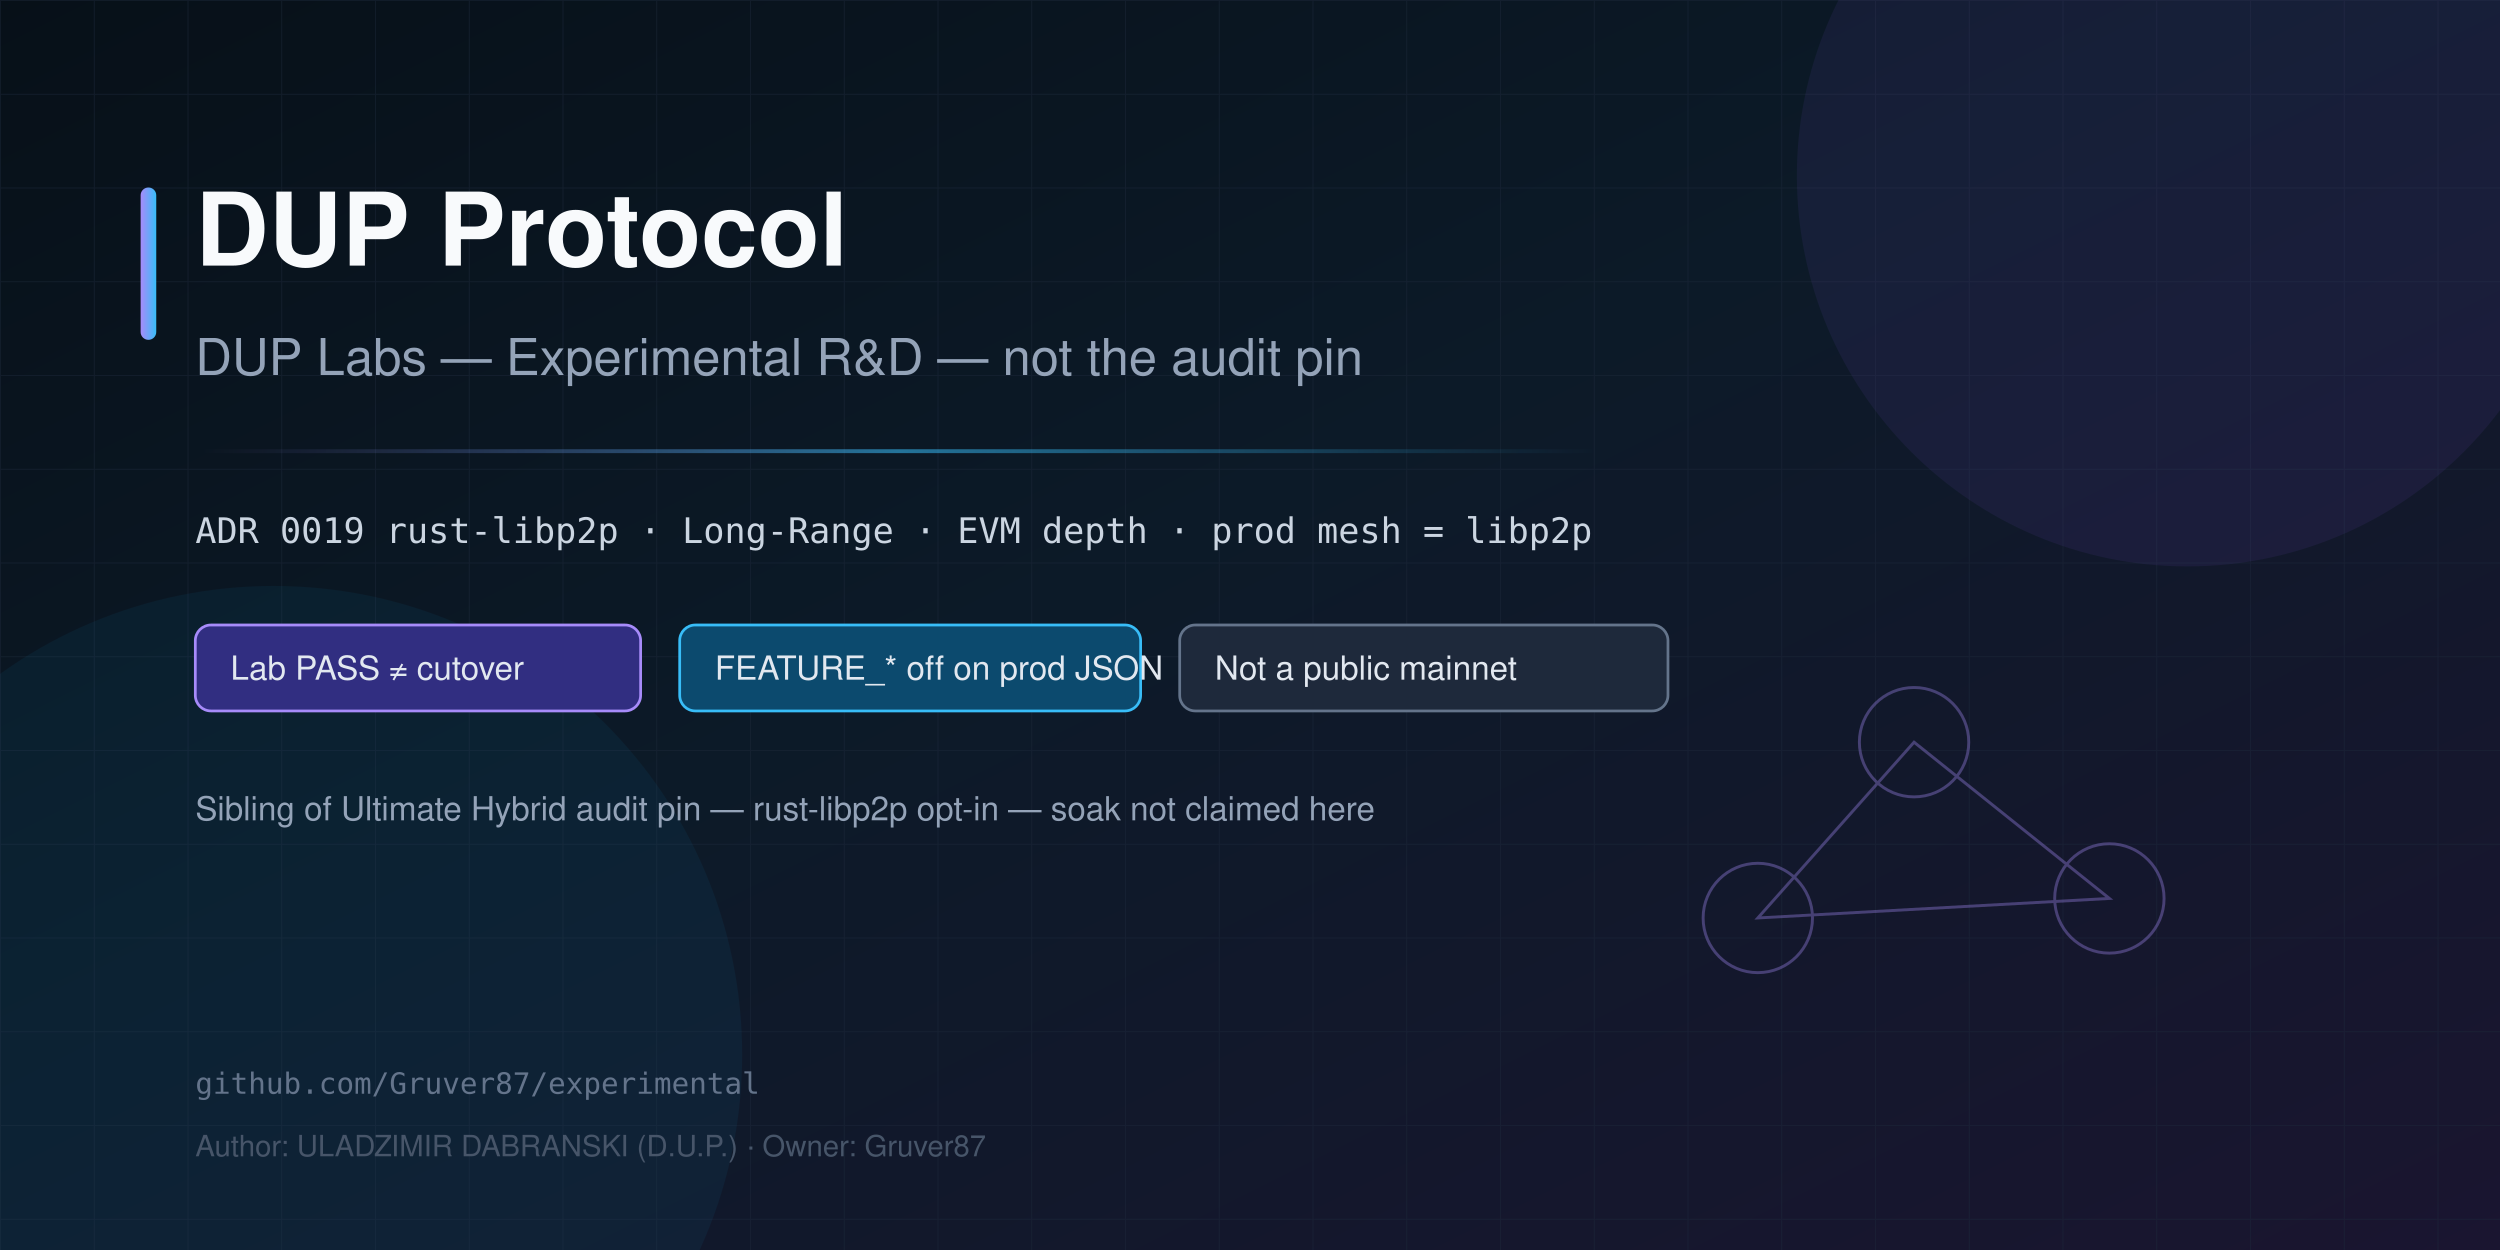
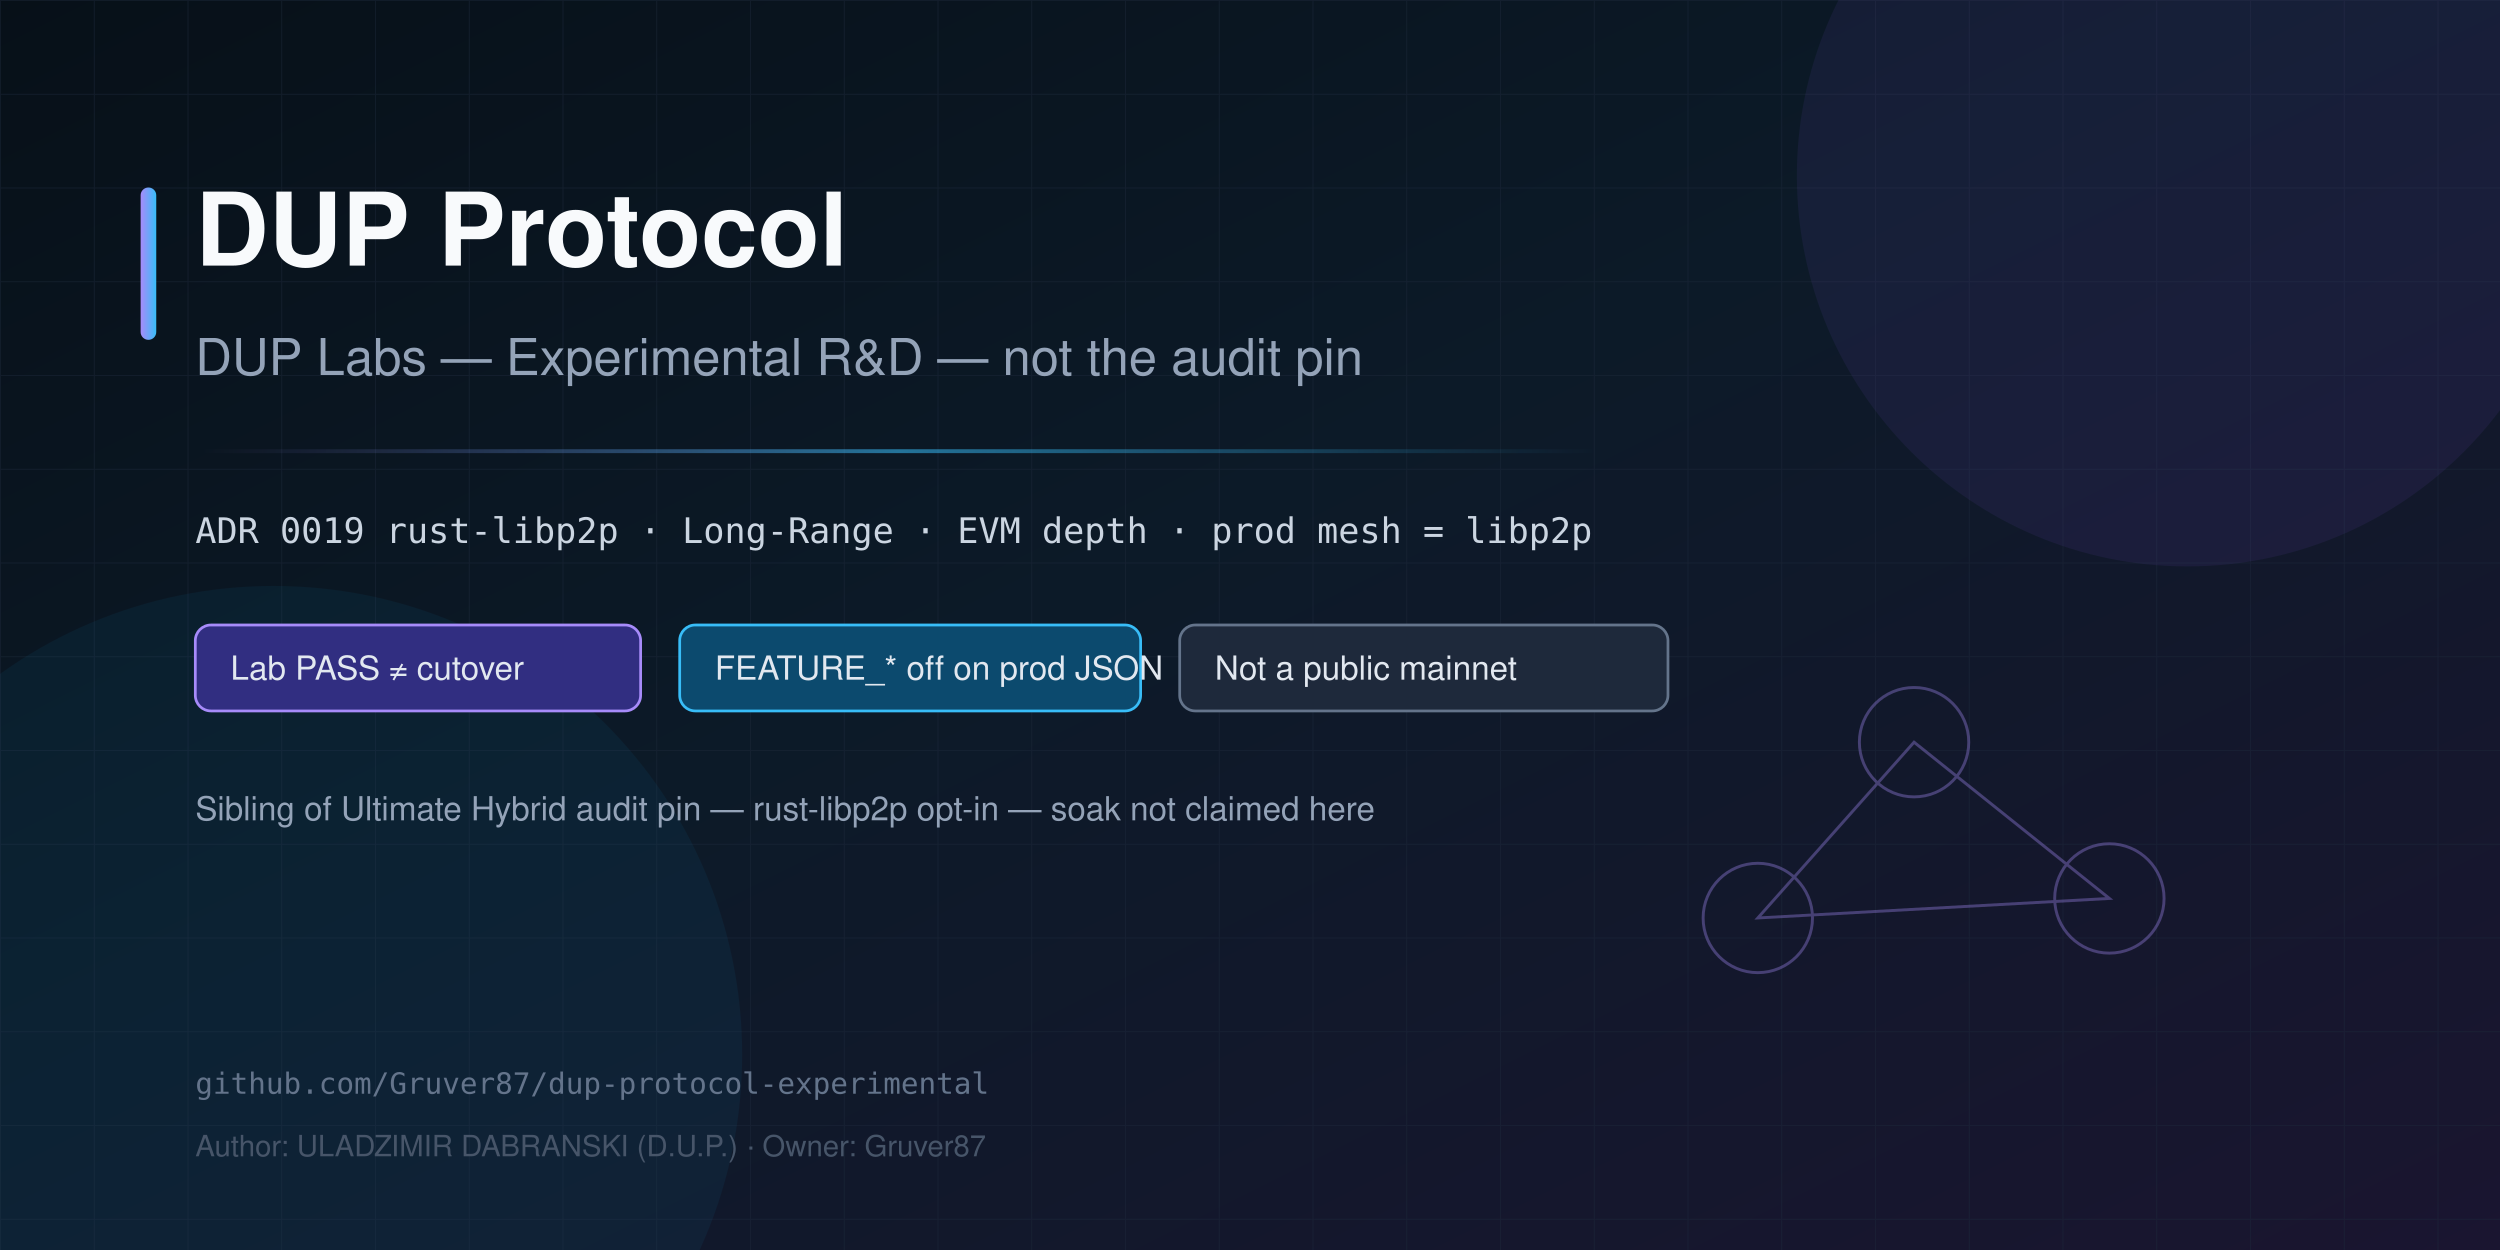
<svg xmlns="http://www.w3.org/2000/svg" width="1280" height="640" viewBox="0 0 1280 640" role="img" aria-label="DUP Protocol Experimental — DUP Labs">
  <defs>
    <linearGradient id="bg" x1="0" y1="0" x2="1" y2="1">
      <stop offset="0%" stop-color="#071018" />
      <stop offset="45%" stop-color="#0c1a28" />
      <stop offset="100%" stop-color="#1a1530" />
    </linearGradient>
    <linearGradient id="accent" x1="0" y1="0" x2="1" y2="0">
      <stop offset="0%" stop-color="#a78bfa" />
      <stop offset="100%" stop-color="#38bdf8" />
    </linearGradient>
    <linearGradient id="line" x1="0" y1="0" x2="1" y2="0">
      <stop offset="0%" stop-color="#a78bfa" stop-opacity="0" />
      <stop offset="50%" stop-color="#38bdf8" stop-opacity="0.55" />
      <stop offset="100%" stop-color="#38bdf8" stop-opacity="0" />
    </linearGradient>
    <pattern id="grid" width="48" height="48" patternUnits="userSpaceOnUse">
      <path d="M 48 0 L 0 0 0 48" fill="none" stroke="#1e293b" stroke-width="1" opacity="0.45" />
    </pattern>
  </defs>
  <rect width="1280" height="640" fill="url(#bg)" />
  <rect width="1280" height="640" fill="url(#grid)" />
  <circle cx="1120" cy="90" r="200" fill="#8b5cf6" opacity="0.08" />
  <circle cx="140" cy="540" r="240" fill="#0ea5e9" opacity="0.06" />
  <g fill="none" stroke="#a78bfa" stroke-width="1.5" opacity="0.35">
    <circle cx="980" cy="380" r="28" />
    <circle cx="1080" cy="460" r="28" />
    <circle cx="900" cy="470" r="28" />
    <path d="M980 380 L1080 460 L900 470 Z" />
  </g>
  <rect x="72" y="96" width="8" height="78" rx="4" fill="url(#accent)" />
  <text x="100" y="136" fill="#f8fafc" font-family="Segoe UI, Helvetica, Arial, sans-serif" font-size="52" font-weight="700">DUP Protocol</text>
  <text x="100" y="192" fill="#94a3b8" font-family="Segoe UI, Helvetica, Arial, sans-serif" font-size="26" font-weight="500">DUP Labs — Experimental R&amp;D — not the audit pin</text>
  <rect x="100" y="230" width="720" height="2" fill="url(#line)" />
  <text x="100" y="278" fill="#cbd5e1" font-family="Consolas, Menlo, monospace" font-size="18">ADR 0019 rust-libp2p · Long-Range · EVM depth · prod mesh = libp2p</text>
  <g font-family="Segoe UI, Helvetica, Arial, sans-serif" font-size="17" fill="#e2e8f0">
    <rect x="100" y="320" width="228" height="44" rx="8" fill="#312e81" stroke="#a78bfa" stroke-width="1.4" />
    <text x="118" y="348">Lab PASS ≠ cutover</text>
    <rect x="348" y="320" width="236" height="44" rx="8" fill="#0c4a6e" stroke="#38bdf8" stroke-width="1.4" />
    <text x="366" y="348">FEATURE_* off on prod JSON</text>
    <rect x="604" y="320" width="250" height="44" rx="8" fill="#1e293b" stroke="#64748b" stroke-width="1.4" />
    <text x="622" y="348">Not a public mainnet</text>
  </g>
  <text x="100" y="420" fill="#94a3b8" font-family="Segoe UI, Helvetica, Arial, sans-serif" font-size="17">Sibling of Ultimate Hybrid audit pin — rust-libp2p opt-in — soak not claimed here</text>
-   <text x="100" y="560" fill="#64748b" font-family="Consolas, Menlo, monospace" font-size="15">github.com/Gruver87/experimental</text>
+   <text x="100" y="560" fill="#64748b" font-family="Consolas, Menlo, monospace" font-size="15">github.com/Gruver87/dup-protocol-experimental</text>
  <text x="100" y="592" fill="#475569" font-family="Segoe UI, Helvetica, Arial, sans-serif" font-size="15">Author: ULADZIMIR DABRANSKI (D.U.P.) · Owner: Gruver87</text>
</svg>
